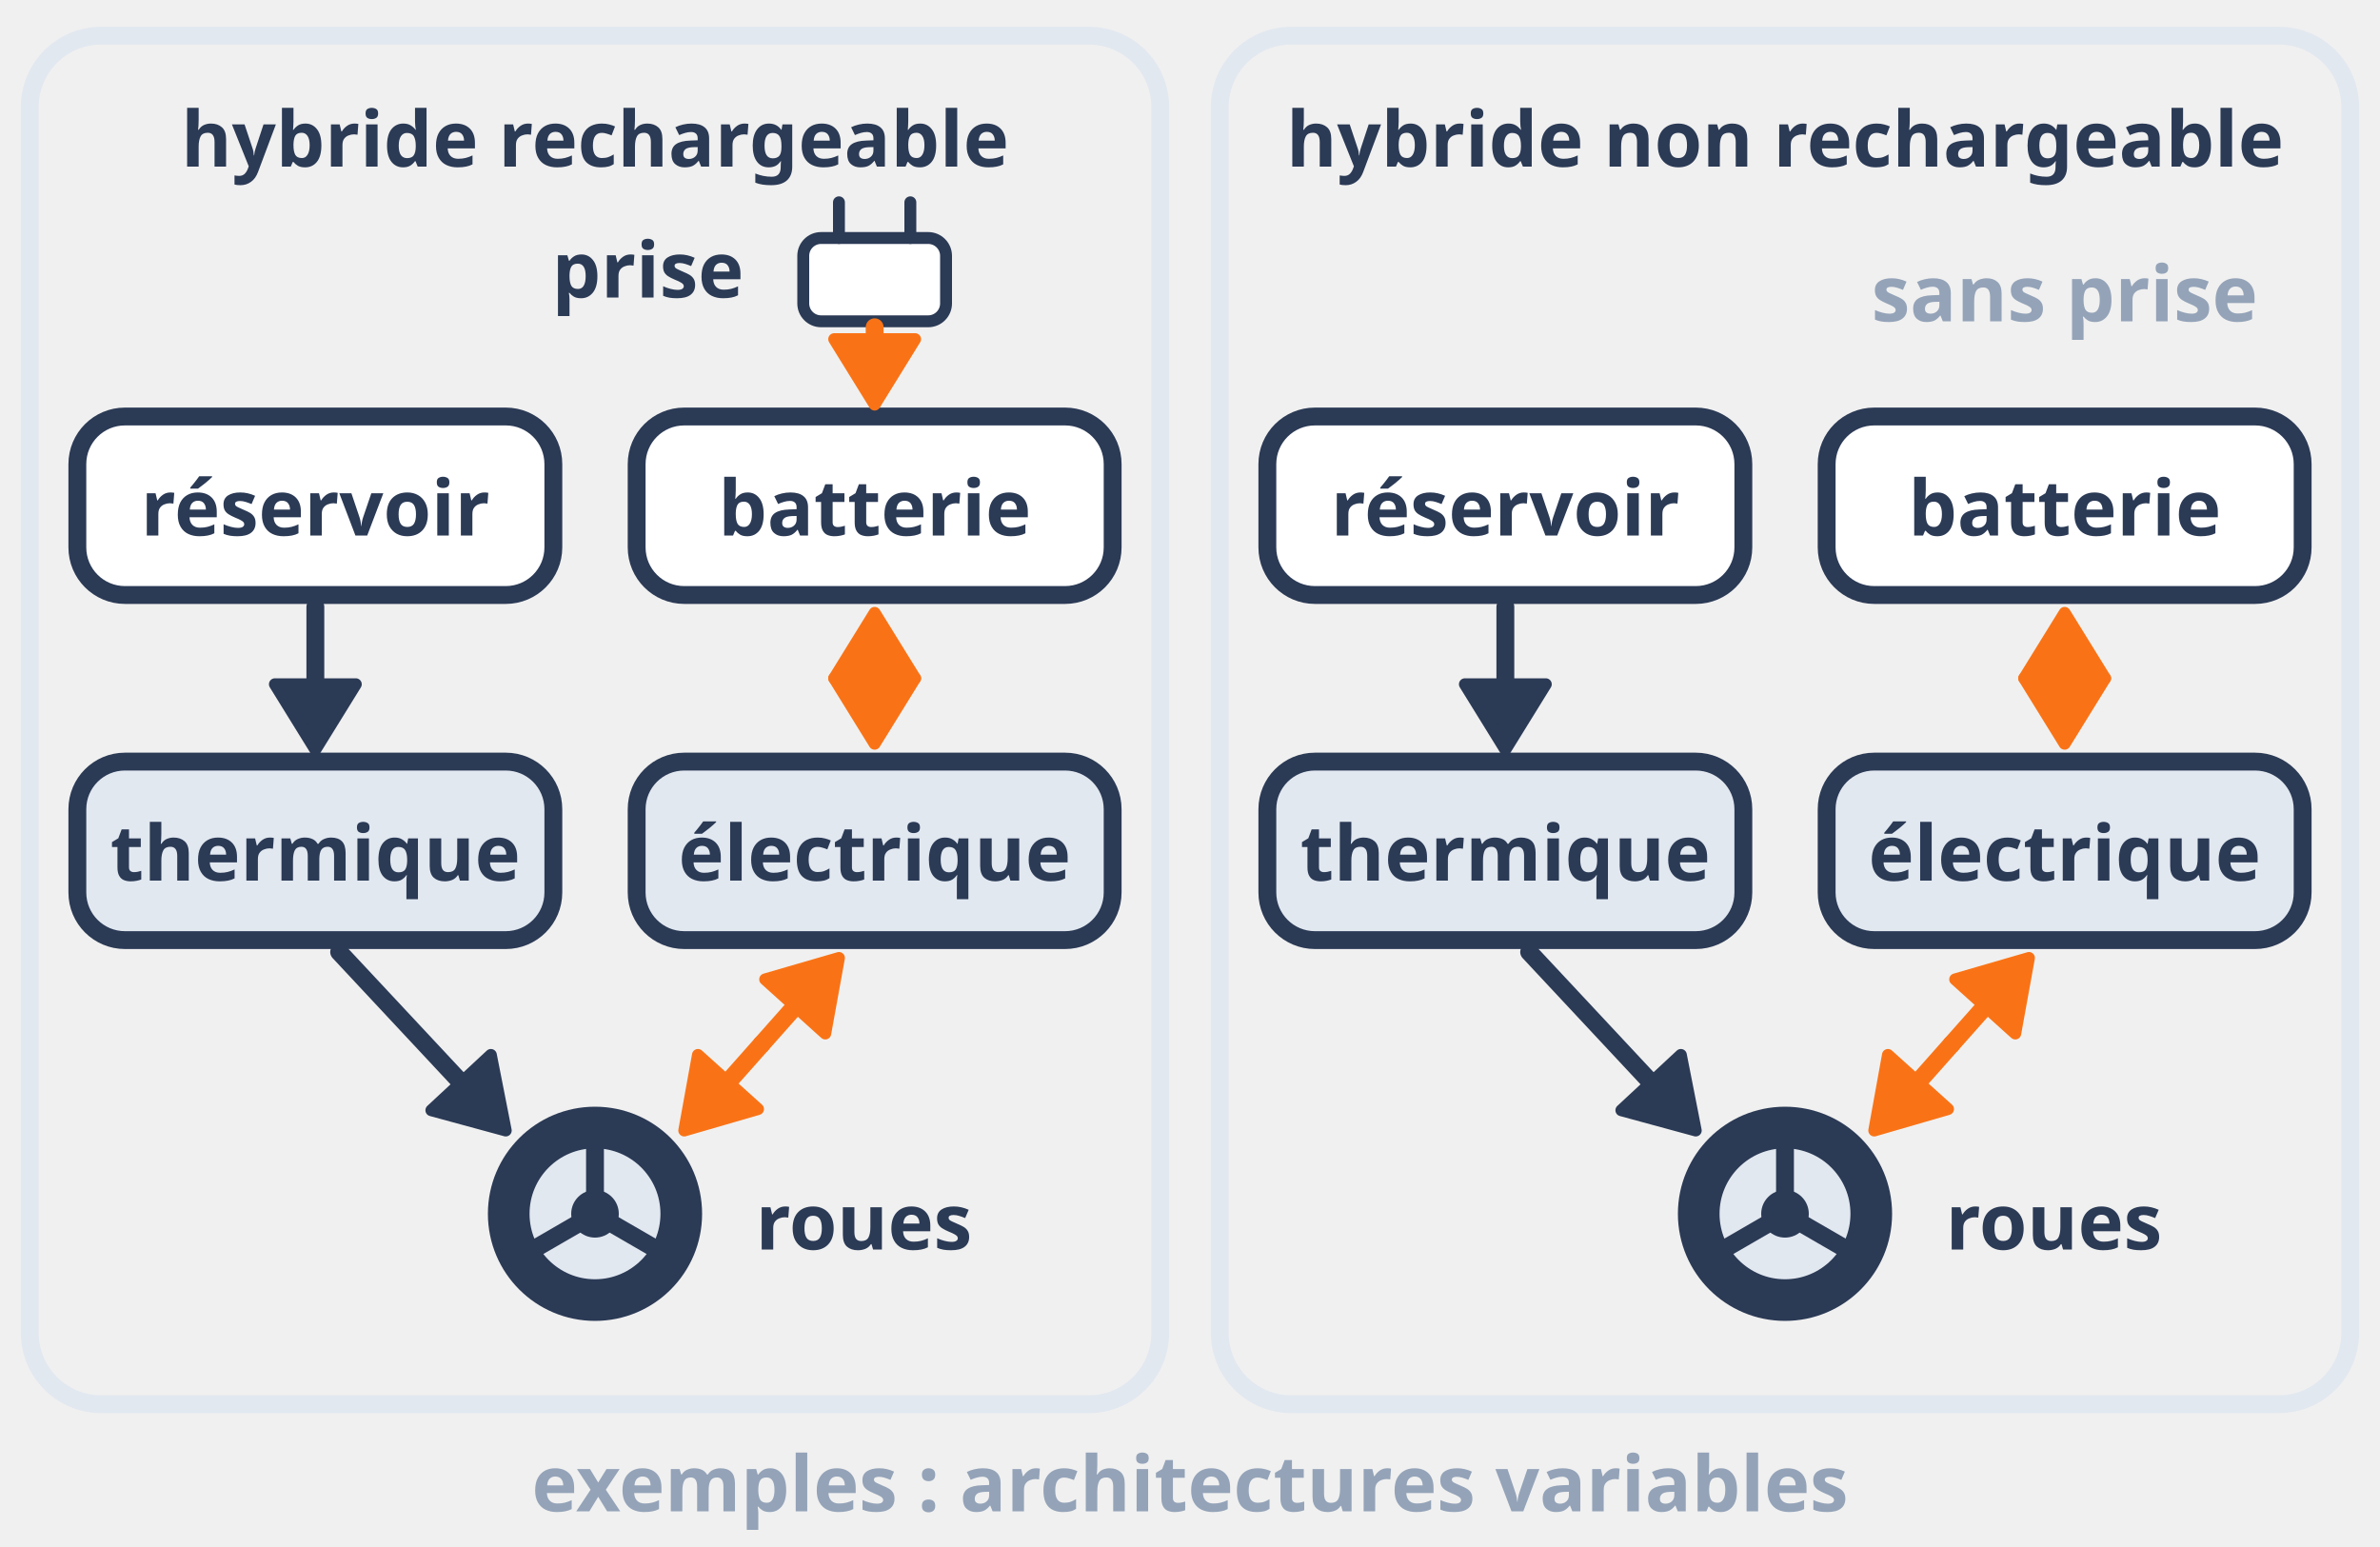
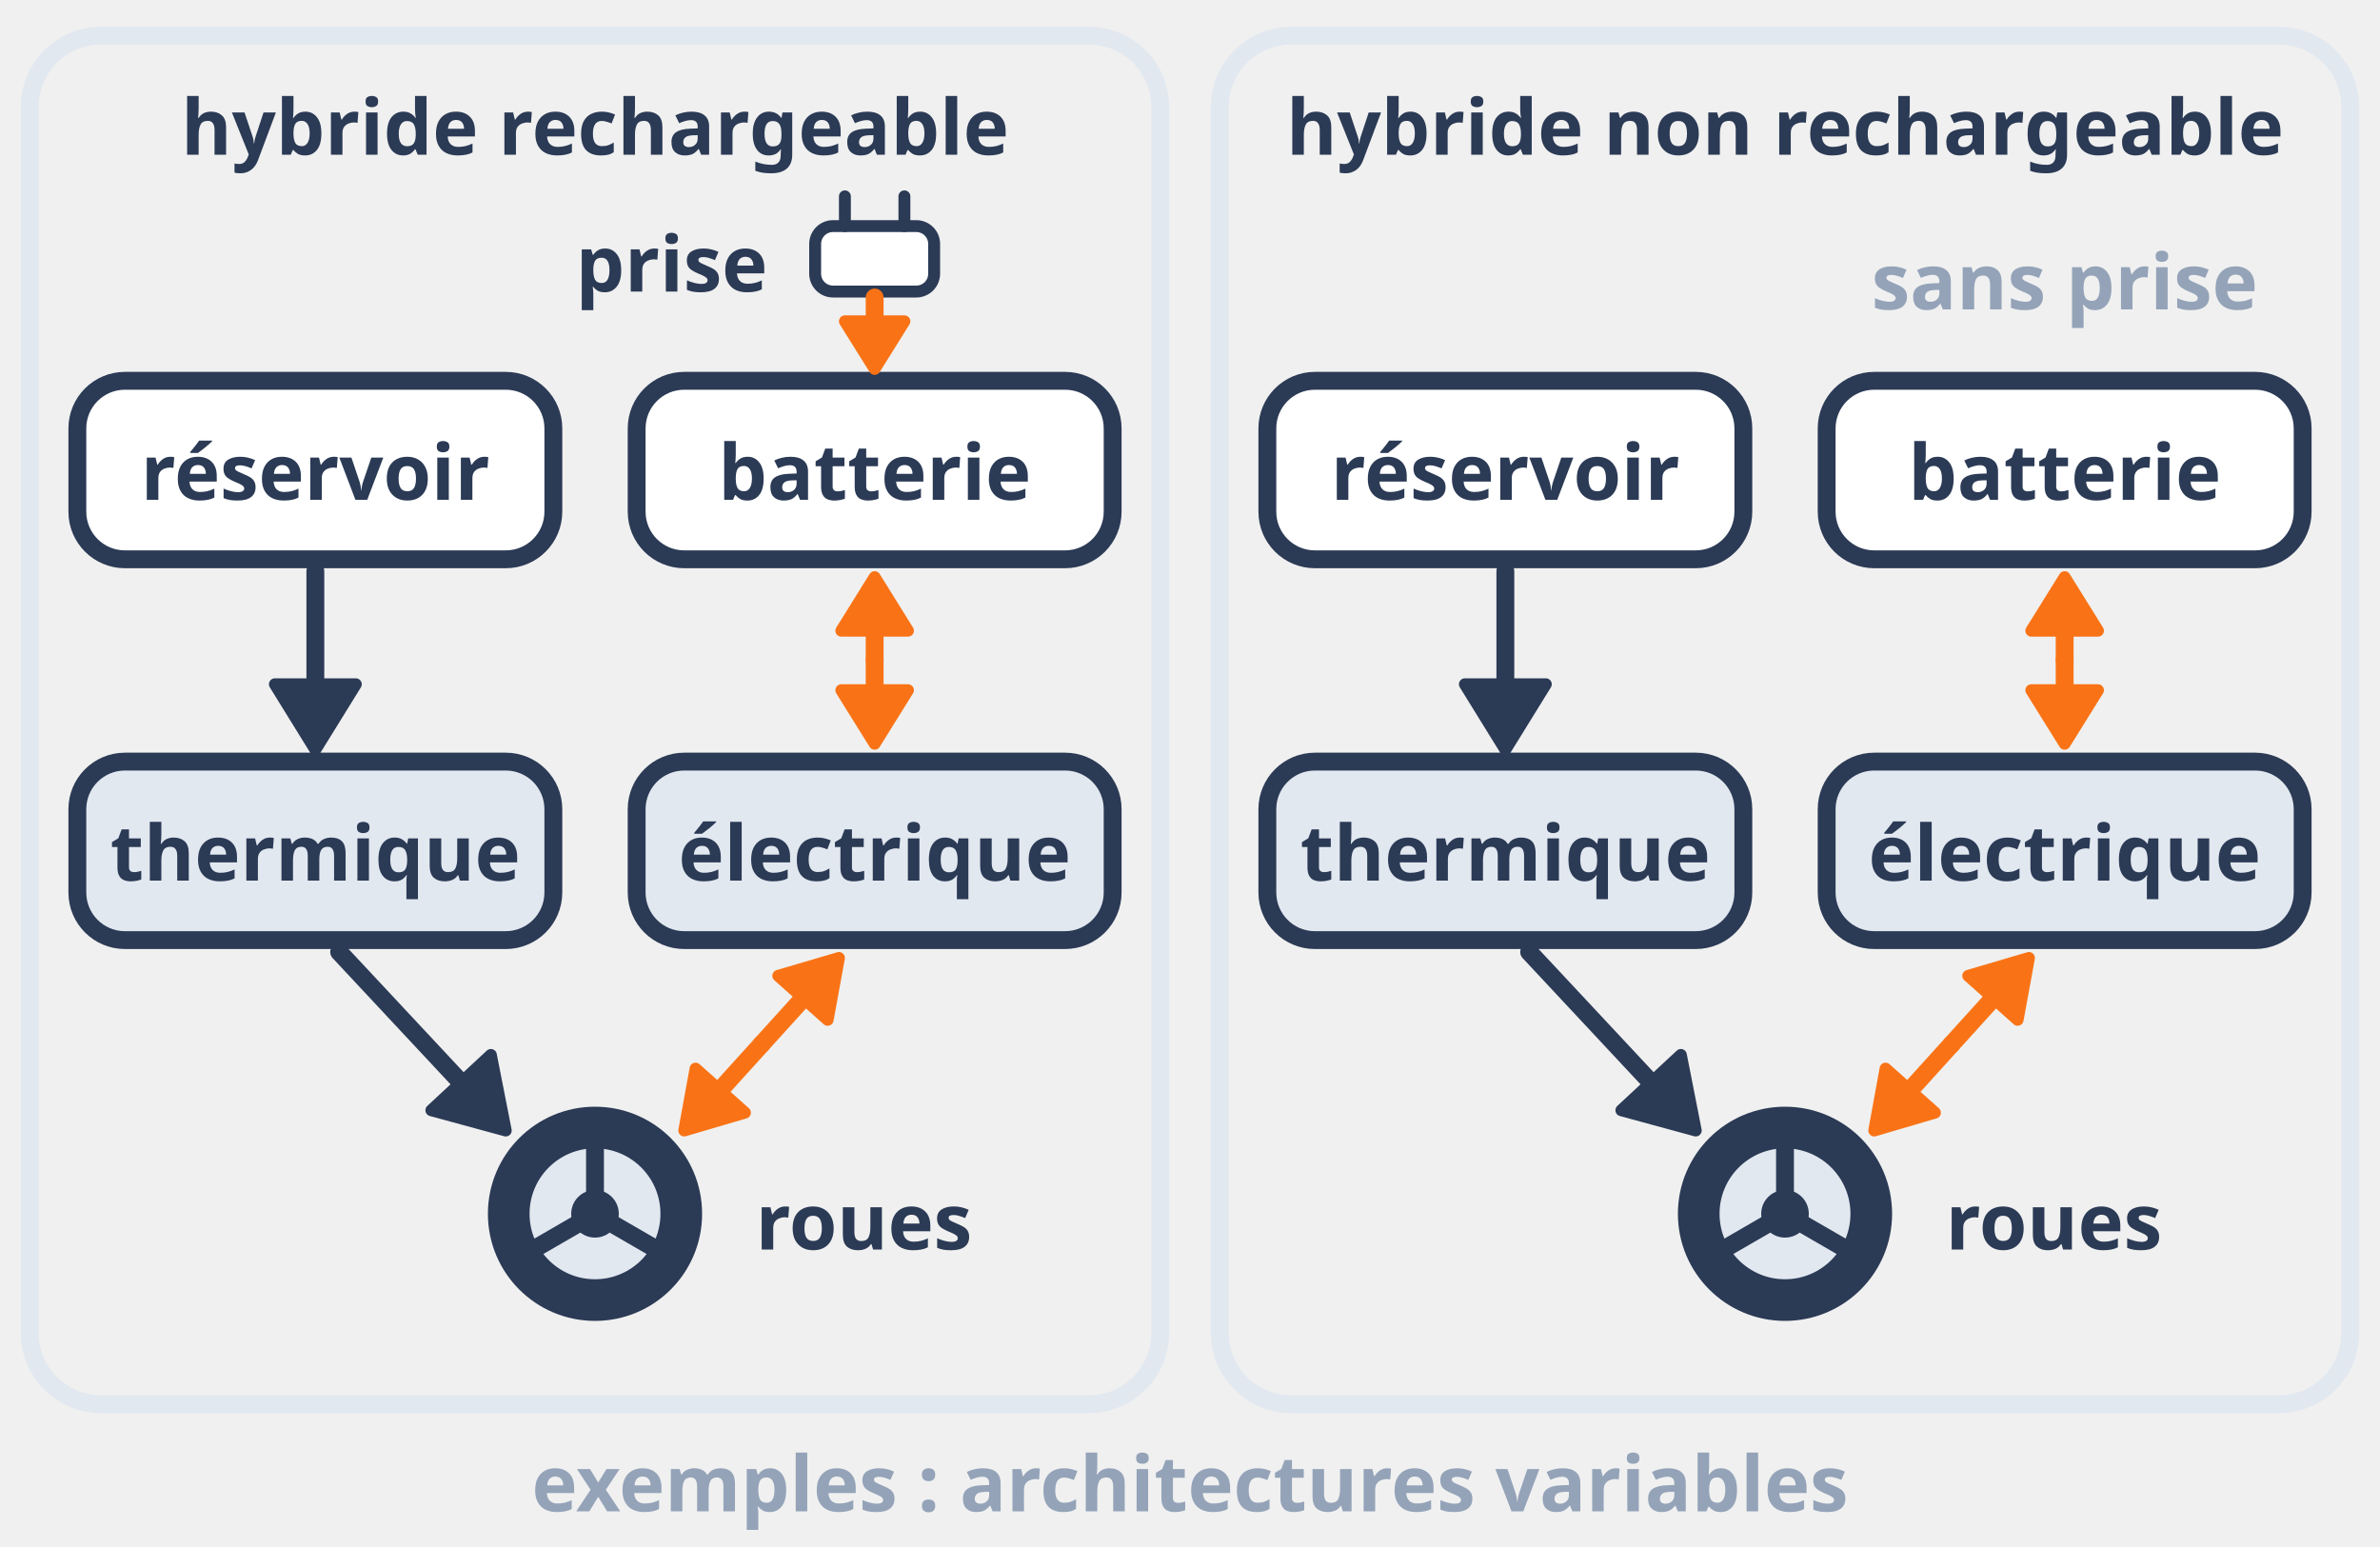
<svg xmlns="http://www.w3.org/2000/svg" viewBox="0 0 400 260" role="img">
  <style>@media (prefers-reduced-motion: reduce){*{animation:none!important}}</style>
  <g font-family="system-ui, sans-serif" font-weight="600" text-anchor="middle" stroke-linecap="round" stroke-linejoin="round">
    <rect x="5" y="6" width="190" height="230" rx="12" fill="none" stroke="#E2E8F0" stroke-width="3" />
-     <text x="100" y="28" font-size="13" fill="#2B3A55">hybride rechargeable</text>
-     <rect x="13" y="70" width="80" height="30" rx="8" fill="#FFFFFF" stroke="#2B3A55" stroke-width="3" />
-     <text x="53" y="90" font-size="13" fill="#2B3A55">réservoir</text>
-     <rect x="107" y="70" width="80" height="30" rx="8" fill="#FFFFFF" stroke="#2B3A55" stroke-width="3" />
-     <text x="147" y="90" font-size="13" fill="#2B3A55">batterie</text>
+     <text x="100" y="26" font-size="13" fill="#2B3A55">hybride rechargeable</text>
+     <rect x="13" y="64" width="80" height="30" rx="8" fill="#FFFFFF" stroke="#2B3A55" stroke-width="3" />
+     <text x="53" y="84" font-size="13" fill="#2B3A55">réservoir</text>
+     <rect x="107" y="64" width="80" height="30" rx="8" fill="#FFFFFF" stroke="#2B3A55" stroke-width="3" />
+     <text x="147" y="84" font-size="13" fill="#2B3A55">batterie</text>
    <rect x="13" y="128" width="80" height="30" rx="8" fill="#E2E8F0" stroke="#2B3A55" stroke-width="3" />
    <text x="53" y="148" font-size="13" fill="#2B3A55">thermique</text>
    <rect x="107" y="128" width="80" height="30" rx="8" fill="#E2E8F0" stroke="#2B3A55" stroke-width="3" />
    <text x="147" y="148" font-size="13" fill="#2B3A55">électrique</text>
-     <line x1="53" y1="102" x2="53" y2="116" stroke="#2B3A55" stroke-width="3" />
+     <line x1="53" y1="96" x2="53" y2="116" stroke="#2B3A55" stroke-width="3" />
    <polygon points="53,126 46.2,115 59.8,115" fill="#2B3A55" stroke="#2B3A55" stroke-width="2" />
-     <line x1="147" y1="114" x2="147" y2="113" stroke="#F97316" stroke-width="3" />
-     <polygon points="147,103 153.8,114 140.2,114" fill="#F97316" stroke="#F97316" stroke-width="2" />
-     <line x1="147" y1="114" x2="147" y2="115" stroke="#F97316" stroke-width="3" />
-     <polygon points="147,125 140.2,114 153.8,114" fill="#F97316" stroke="#F97316" stroke-width="2" />
+     <line x1="147" y1="111" x2="147" y2="105" stroke="#F97316" stroke-width="3" />
+     <polygon points="147,97 152.6,106 141.4,106" fill="#F97316" stroke="#F97316" stroke-width="2" />
+     <line x1="147" y1="111" x2="147" y2="117" stroke="#F97316" stroke-width="3" />
+     <polygon points="147,125 141.4,116 152.6,116" fill="#F97316" stroke="#F97316" stroke-width="2" />
    <circle cx="100" cy="204" r="14.5" fill="#E2E8F0" stroke="#2B3A55" stroke-width="7" />
    <g>
      <path d="M100 204L100 193M100 204L109.5 209.5M100 204L90.5 209.5" stroke="#2B3A55" stroke-width="3" fill="none" />
    </g>
    <circle cx="100" cy="204" r="4" fill="#2B3A55" />
    <text x="127" y="210" font-size="13" text-anchor="start" fill="#2B3A55">roues</text>
    <line x1="57" y1="160" x2="78.2" y2="182.7" stroke="#2B3A55" stroke-width="3" />
    <polygon points="85,190 72.5,186.6 82.5,177.3" fill="#2B3A55" stroke="#2B3A55" stroke-width="2" />
-     <line x1="128" y1="175.5" x2="134.3" y2="168.4" stroke="#F97316" stroke-width="3" />
-     <polygon points="141,161 138.7,173.7 128.6,164.6" fill="#F97316" stroke="#F97316" stroke-width="2" />
-     <line x1="128" y1="175.5" x2="121.7" y2="182.6" stroke="#F97316" stroke-width="3" />
-     <polygon points="115,190 117.3,177.3 127.4,186.4" fill="#F97316" stroke="#F97316" stroke-width="2" />
-     <rect x="135" y="40" width="24" height="14" rx="3" fill="#FFFFFF" stroke="#2B3A55" stroke-width="2" />
-     <path d="M141 40V34M153 40V34" stroke="#2B3A55" stroke-width="2" />
-     <line x1="147" y1="55" x2="147" y2="58" stroke="#F97316" stroke-width="3" />
-     <polygon points="147,68 140.2,57 153.8,57" fill="#F97316" stroke="#F97316" stroke-width="2" />
-     <text x="125" y="50" font-size="13" text-anchor="end" fill="#2B3A55">prise</text>
+     <line x1="128" y1="175.5" x2="135.7" y2="167" stroke="#F97316" stroke-width="3" />
+     <polygon points="141,161 139.1,171.4 130.8,164" fill="#F97316" stroke="#F97316" stroke-width="2" />
+     <line x1="128" y1="175.5" x2="120.3" y2="184" stroke="#F97316" stroke-width="3" />
+     <polygon points="115,190 116.9,179.6 125.2,187" fill="#F97316" stroke="#F97316" stroke-width="2" />
+     <rect x="137" y="38" width="20" height="11" rx="3" fill="#FFFFFF" stroke="#2B3A55" stroke-width="2" />
+     <path d="M142 38V33M152 38V33" stroke="#2B3A55" stroke-width="2" />
+     <line x1="147" y1="50" x2="147" y2="55" stroke="#F97316" stroke-width="3" />
+     <polygon points="147,62 142,54 152,54" fill="#F97316" stroke="#F97316" stroke-width="2" />
+     <text x="129" y="49" font-size="13" text-anchor="end" fill="#2B3A55">prise</text>
    <rect x="205" y="6" width="190" height="230" rx="12" fill="none" stroke="#E2E8F0" stroke-width="3" />
-     <text x="300" y="28" font-size="13" fill="#2B3A55">hybride non rechargeable</text>
-     <rect x="213" y="70" width="80" height="30" rx="8" fill="#FFFFFF" stroke="#2B3A55" stroke-width="3" />
-     <text x="253" y="90" font-size="13" fill="#2B3A55">réservoir</text>
-     <rect x="307" y="70" width="80" height="30" rx="8" fill="#FFFFFF" stroke="#2B3A55" stroke-width="3" />
-     <text x="347" y="90" font-size="13" fill="#2B3A55">batterie</text>
+     <text x="300" y="26" font-size="13" fill="#2B3A55">hybride non rechargeable</text>
+     <rect x="213" y="64" width="80" height="30" rx="8" fill="#FFFFFF" stroke="#2B3A55" stroke-width="3" />
+     <text x="253" y="84" font-size="13" fill="#2B3A55">réservoir</text>
+     <rect x="307" y="64" width="80" height="30" rx="8" fill="#FFFFFF" stroke="#2B3A55" stroke-width="3" />
+     <text x="347" y="84" font-size="13" fill="#2B3A55">batterie</text>
    <rect x="213" y="128" width="80" height="30" rx="8" fill="#E2E8F0" stroke="#2B3A55" stroke-width="3" />
    <text x="253" y="148" font-size="13" fill="#2B3A55">thermique</text>
    <rect x="307" y="128" width="80" height="30" rx="8" fill="#E2E8F0" stroke="#2B3A55" stroke-width="3" />
    <text x="347" y="148" font-size="13" fill="#2B3A55">électrique</text>
-     <line x1="253" y1="102" x2="253" y2="116" stroke="#2B3A55" stroke-width="3" />
+     <line x1="253" y1="96" x2="253" y2="116" stroke="#2B3A55" stroke-width="3" />
    <polygon points="253,126 246.2,115 259.8,115" fill="#2B3A55" stroke="#2B3A55" stroke-width="2" />
-     <line x1="347" y1="114" x2="347" y2="113" stroke="#F97316" stroke-width="3" />
-     <polygon points="347,103 353.8,114 340.2,114" fill="#F97316" stroke="#F97316" stroke-width="2" />
-     <line x1="347" y1="114" x2="347" y2="115" stroke="#F97316" stroke-width="3" />
-     <polygon points="347,125 340.2,114 353.8,114" fill="#F97316" stroke="#F97316" stroke-width="2" />
+     <line x1="347" y1="111" x2="347" y2="105" stroke="#F97316" stroke-width="3" />
+     <polygon points="347,97 352.6,106 341.4,106" fill="#F97316" stroke="#F97316" stroke-width="2" />
+     <line x1="347" y1="111" x2="347" y2="117" stroke="#F97316" stroke-width="3" />
+     <polygon points="347,125 341.4,116 352.6,116" fill="#F97316" stroke="#F97316" stroke-width="2" />
    <circle cx="300" cy="204" r="14.5" fill="#E2E8F0" stroke="#2B3A55" stroke-width="7" />
    <g>
      <path d="M300 204L300 193M300 204L309.5 209.5M300 204L290.5 209.5" stroke="#2B3A55" stroke-width="3" fill="none" />
    </g>
    <circle cx="300" cy="204" r="4" fill="#2B3A55" />
    <text x="327" y="210" font-size="13" text-anchor="start" fill="#2B3A55">roues</text>
    <line x1="257" y1="160" x2="278.2" y2="182.7" stroke="#2B3A55" stroke-width="3" />
    <polygon points="285,190 272.5,186.6 282.5,177.3" fill="#2B3A55" stroke="#2B3A55" stroke-width="2" />
-     <line x1="328" y1="175.5" x2="334.3" y2="168.4" stroke="#F97316" stroke-width="3" />
-     <polygon points="341,161 338.7,173.7 328.6,164.6" fill="#F97316" stroke="#F97316" stroke-width="2" />
-     <line x1="328" y1="175.5" x2="321.7" y2="182.6" stroke="#F97316" stroke-width="3" />
-     <polygon points="315,190 317.3,177.3 327.4,186.4" fill="#F97316" stroke="#F97316" stroke-width="2" />
-     <text x="347" y="54" font-size="13" fill="#94A3B8">sans prise</text>
+     <line x1="328" y1="175.5" x2="335.7" y2="167" stroke="#F97316" stroke-width="3" />
+     <polygon points="341,161 339.1,171.4 330.8,164" fill="#F97316" stroke="#F97316" stroke-width="2" />
+     <line x1="328" y1="175.5" x2="320.3" y2="184" stroke="#F97316" stroke-width="3" />
+     <polygon points="315,190 316.9,179.6 325.2,187" fill="#F97316" stroke="#F97316" stroke-width="2" />
+     <text x="347" y="52" font-size="13" fill="#94A3B8">sans prise</text>
    <text x="200" y="254" font-size="13" fill="#94A3B8">exemples : architectures variables</text>
  </g>
</svg>
